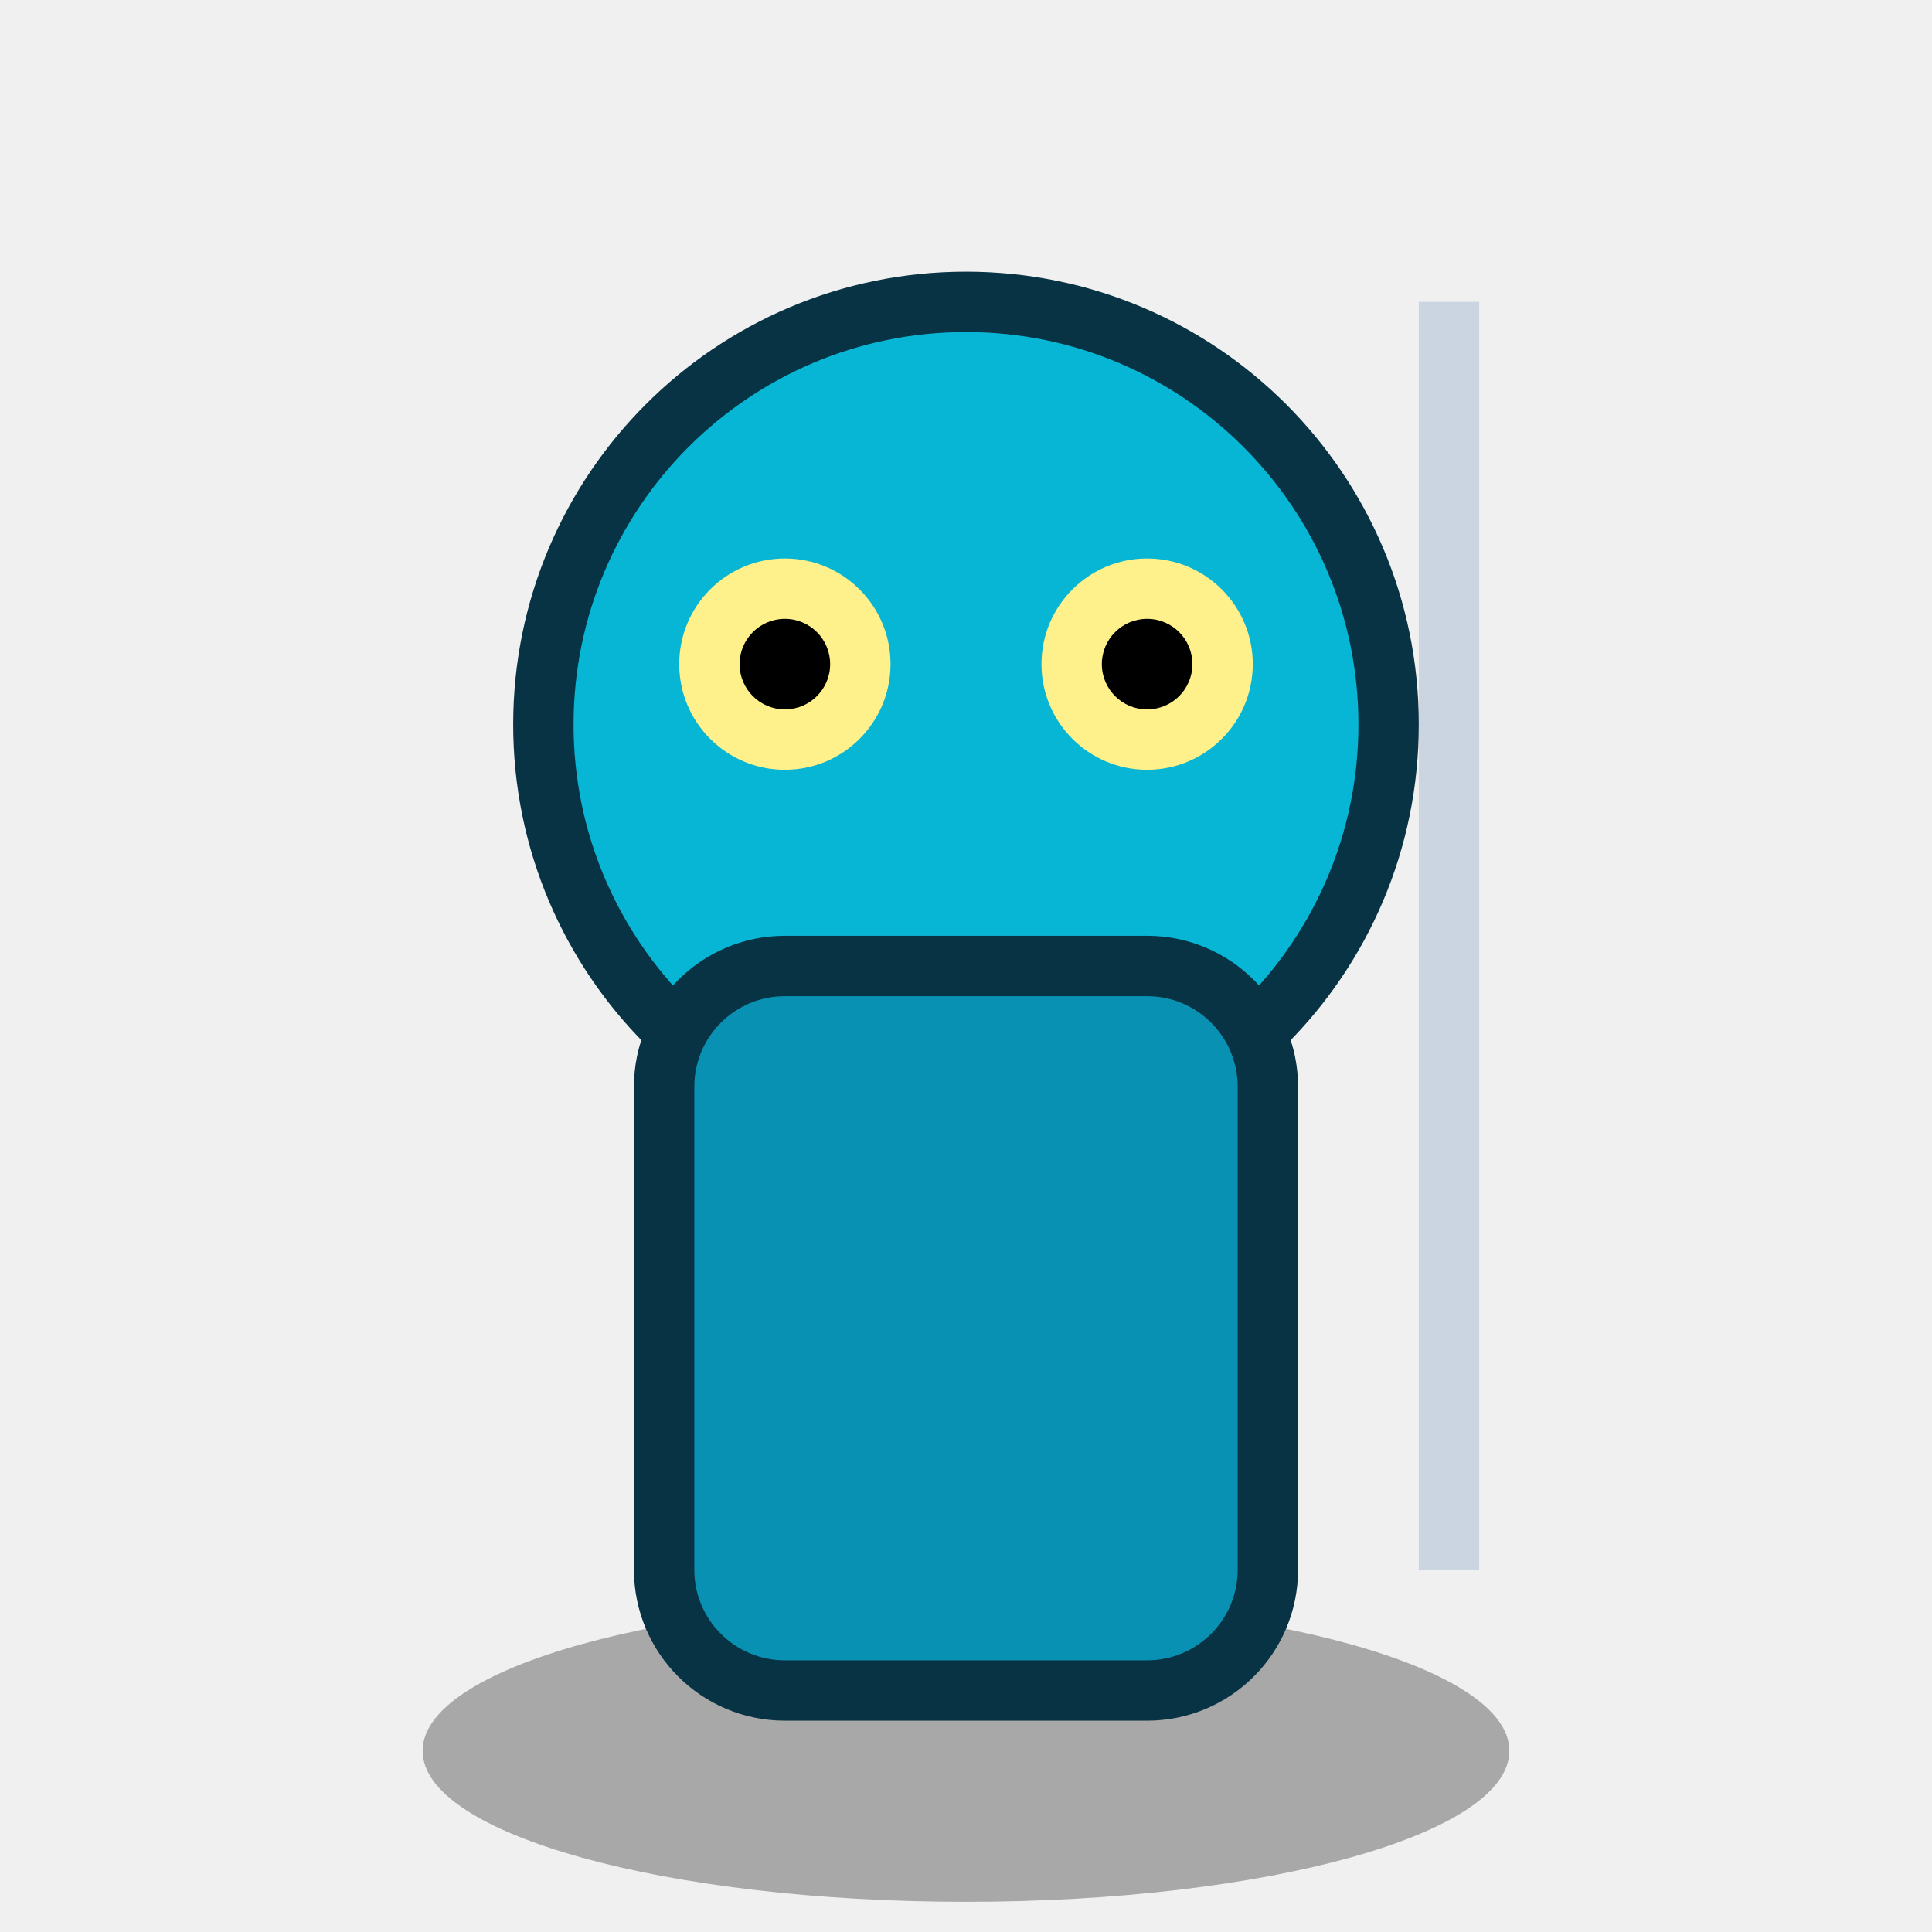
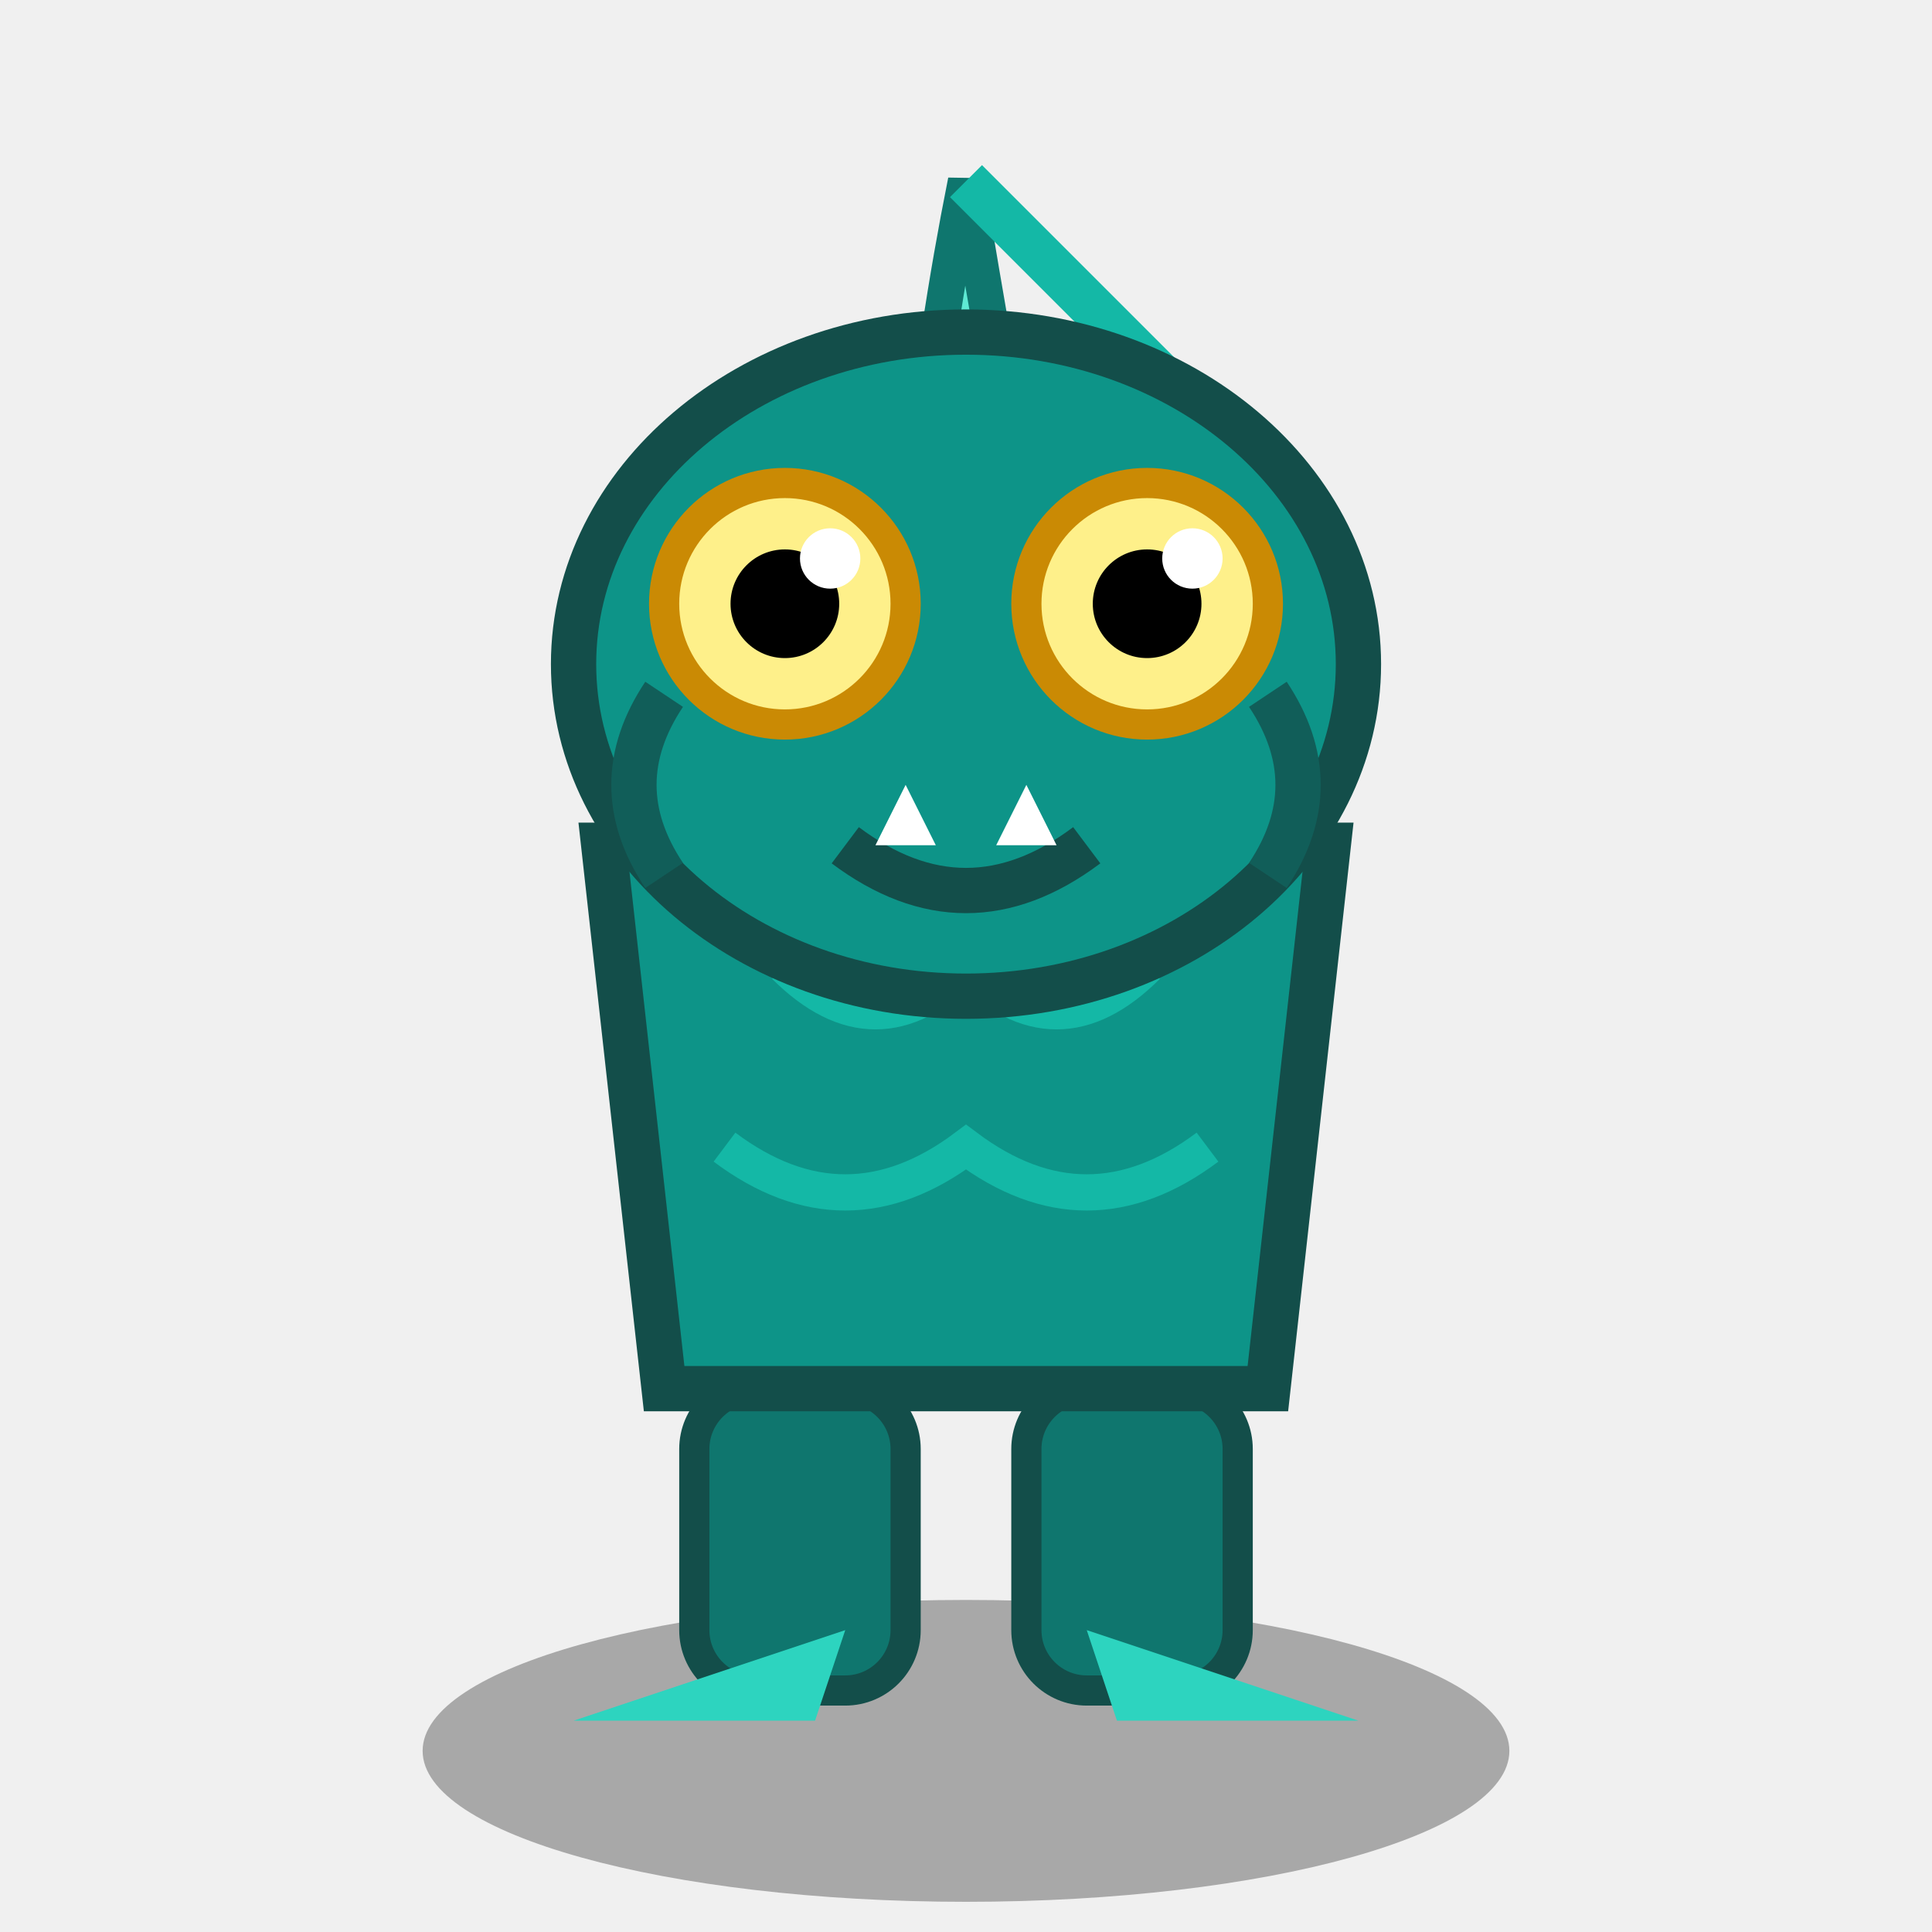
<svg xmlns="http://www.w3.org/2000/svg" viewBox="0 0 64 64" width="64" height="64">
  <ellipse cx="32" cy="58" rx="18" ry="5" fill="rgba(0,0,0,0.3)" />
-   <circle cx="32" cy="24" r="14" fill="#06b6d4" stroke="#083344" stroke-width="2" />
-   <circle cx="26" cy="22" r="3.5" fill="#fef08a" />
-   <circle cx="38" cy="22" r="3.5" fill="#fef08a" />
-   <circle cx="26" cy="22" r="1.5" fill="#000000" />
-   <circle cx="38" cy="22" r="1.5" fill="#000000" />
-   <rect x="22" y="32" width="20" height="24" rx="4" fill="#0891b2" stroke="#083344" stroke-width="2" />
-   <line x1="48" y1="10" x2="48" y2="52" stroke="#cbd5e1" stroke-width="2" />
+   <path d="M32 6 Q34 18 36 28 L30 26 Q30 16 32 6 Z" fill="#5eead4" stroke="#0f766e" stroke-width="1.2" />
+   <path d="M32 6 L38 12 L33 16 L40 20 L34 24" stroke="#14b8a6" stroke-width="1.5" fill="none" />
+   <rect x="23" y="46" width="7" height="10" rx="2" fill="#0f766e" stroke="#134e4a" stroke-width="1" />
+   <polygon points="19,57 28,54 27,57" fill="#2dd4bf" />
+   <rect x="34" y="46" width="7" height="10" rx="2" fill="#0f766e" stroke="#134e4a" stroke-width="1" />
+   <polygon points="45,57 36,54 37,57" fill="#2dd4bf" />
+   <path d="M20 28 L44 28 L42 46 L22 46 Z" fill="#0d9488" stroke="#134e4a" stroke-width="1.5" />
+   <path d="M26 32 Q29 35 32 32 Q35 35 38 32" stroke="#14b8a6" stroke-width="1.2" fill="none" />
+   <path d="M24 38 Q28 41 32 38 Q36 41 40 38" stroke="#14b8a6" stroke-width="1.2" fill="none" />
+   <ellipse cx="32" cy="22" rx="13" ry="11" fill="#0d9488" stroke="#134e4a" stroke-width="1.5" />
+   <path d="M22 23 Q20 26 22 29" stroke="#115e59" stroke-width="1.5" fill="none" />
+   <path d="M42 23 Q44 26 42 29" stroke="#115e59" stroke-width="1.5" fill="none" />
+   <circle cx="26" cy="20" r="4" fill="#fef08a" stroke="#ca8a04" stroke-width="1" />
+   <circle cx="26" cy="20" r="1.8" fill="#000000" />
+   <circle cx="27.5" cy="18.5" r="1" fill="#ffffff" />
+   <circle cx="38" cy="20" r="4" fill="#fef08a" stroke="#ca8a04" stroke-width="1" />
+   <circle cx="38" cy="20" r="1.8" fill="#000000" />
+   <circle cx="39.5" cy="18.5" r="1" fill="#ffffff" />
+   <path d="M28 28 Q32 31 36 28" stroke="#134e4a" stroke-width="1.5" fill="none" />
+   <polygon points="29,28 30,26 31,28" fill="#ffffff" />
+   <polygon points="33,28 34,26 35,28" fill="#ffffff" />
</svg>
